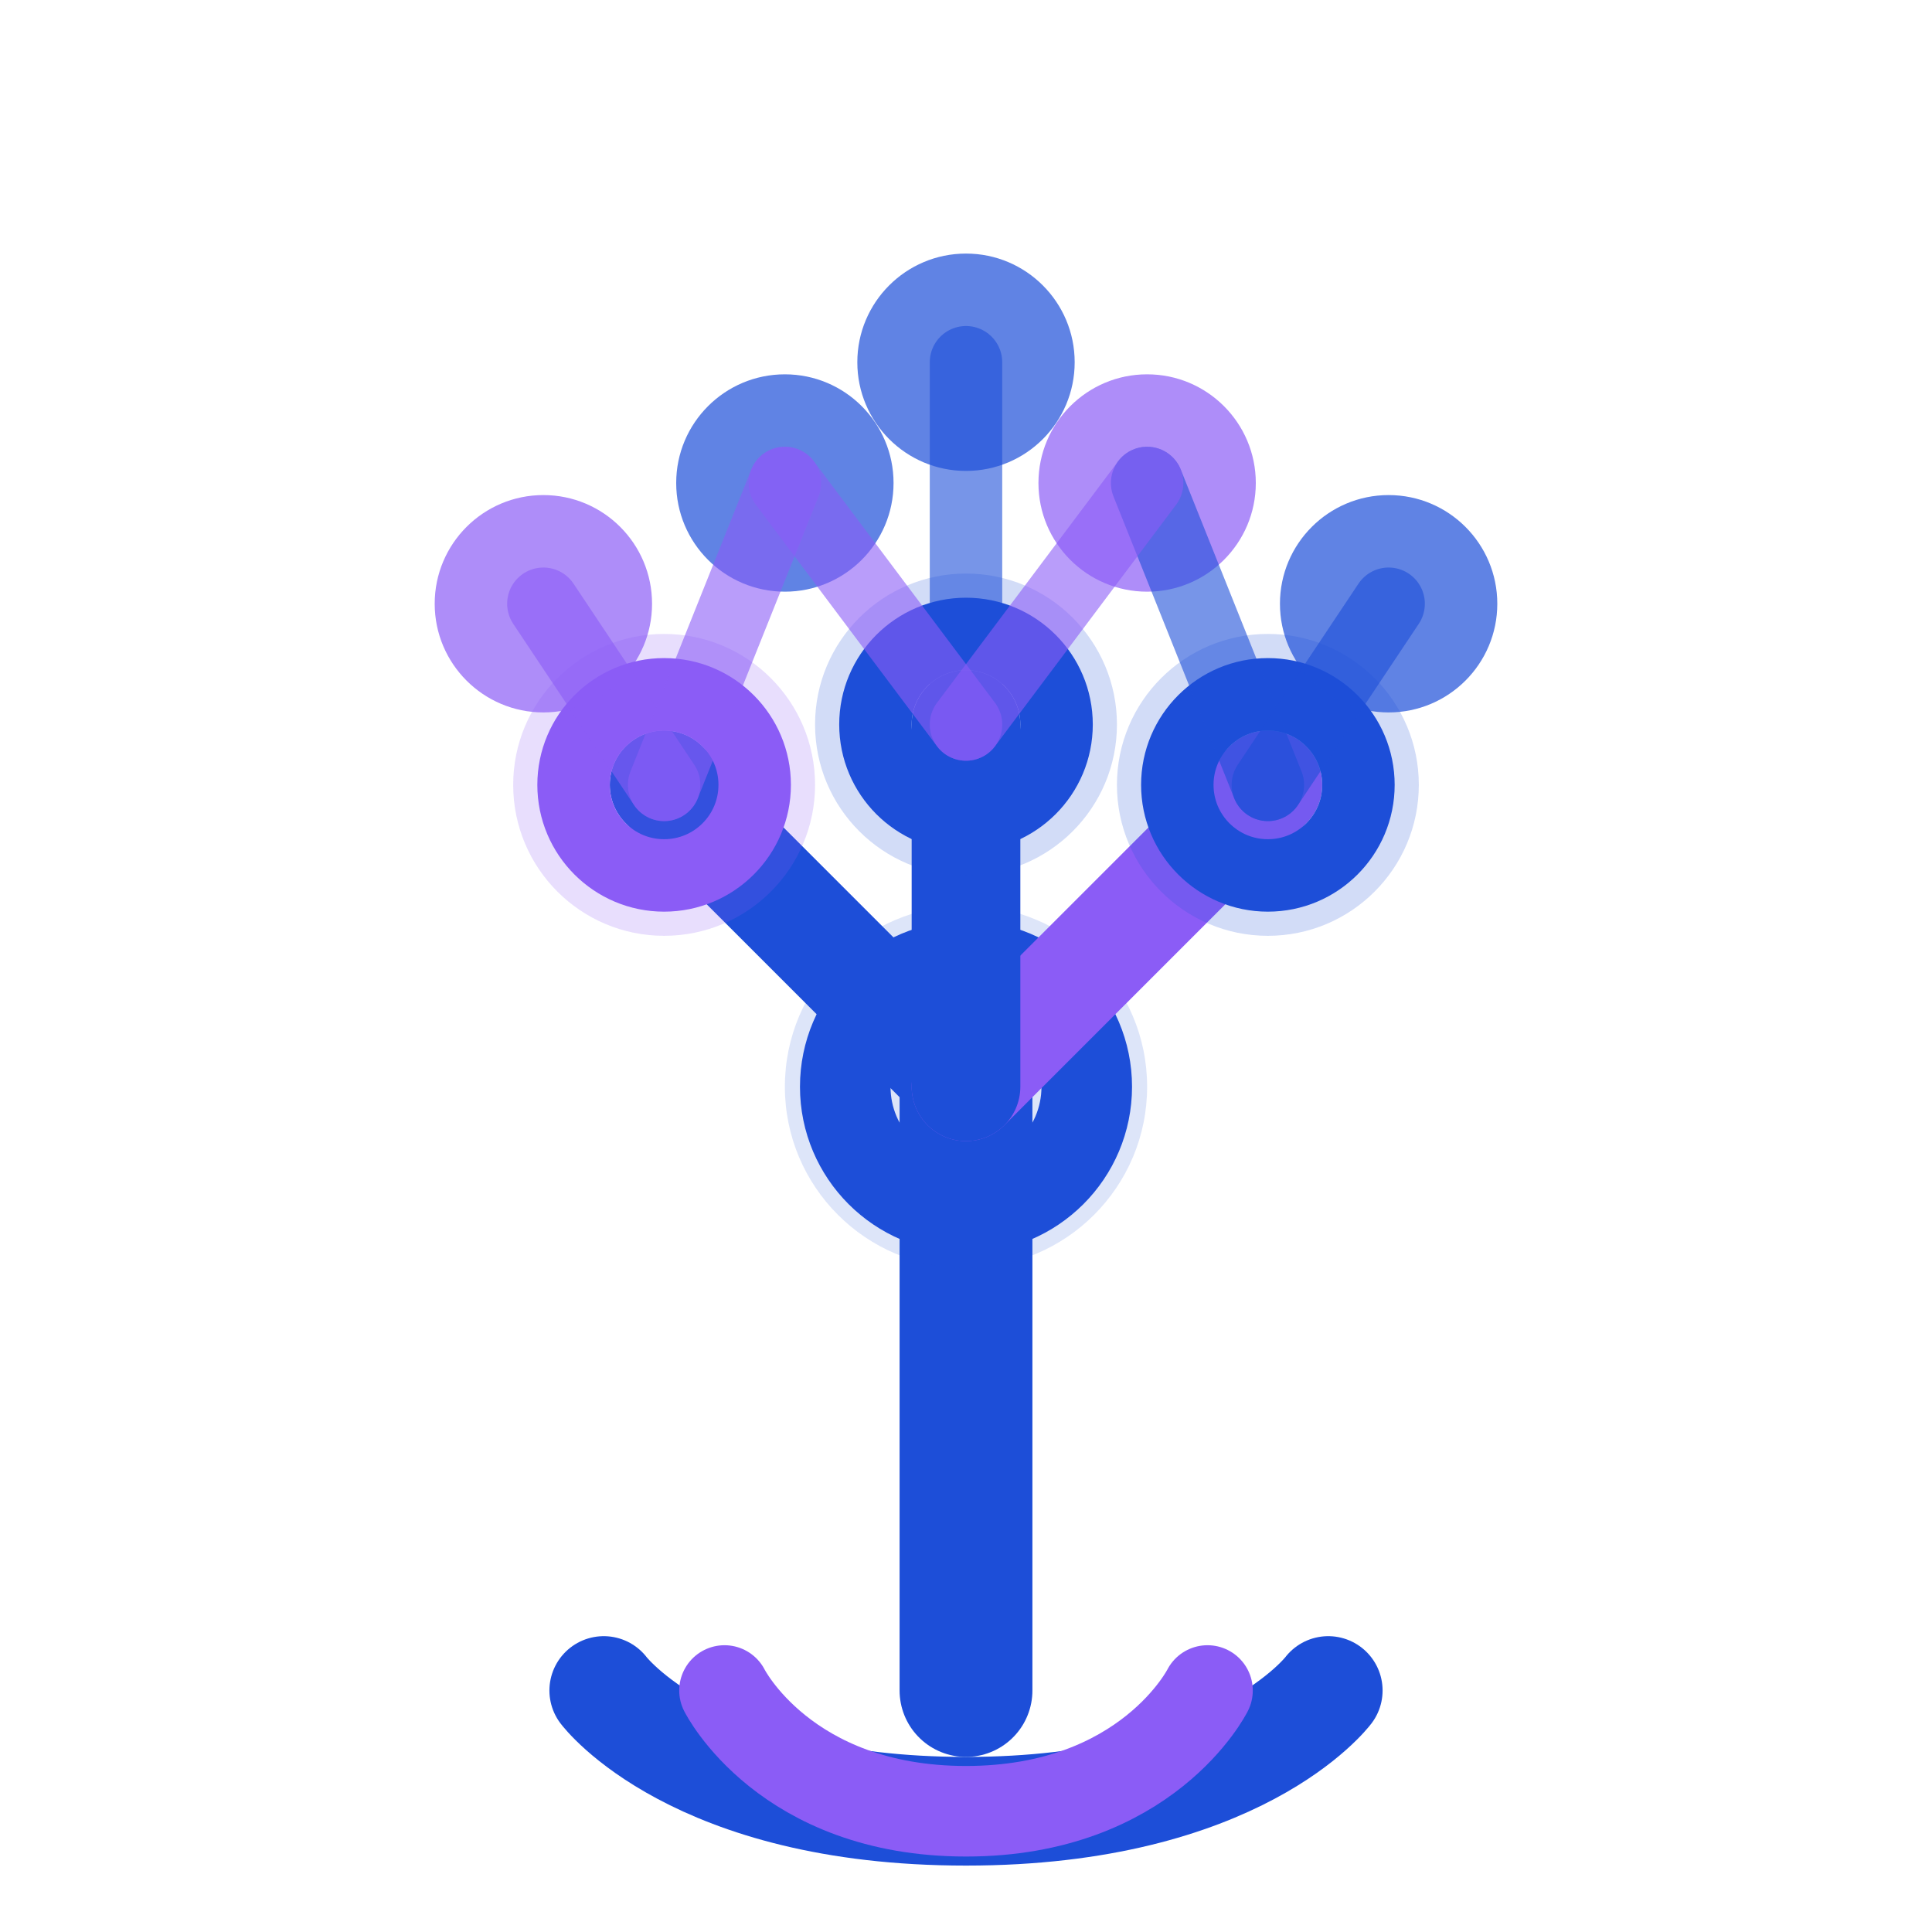
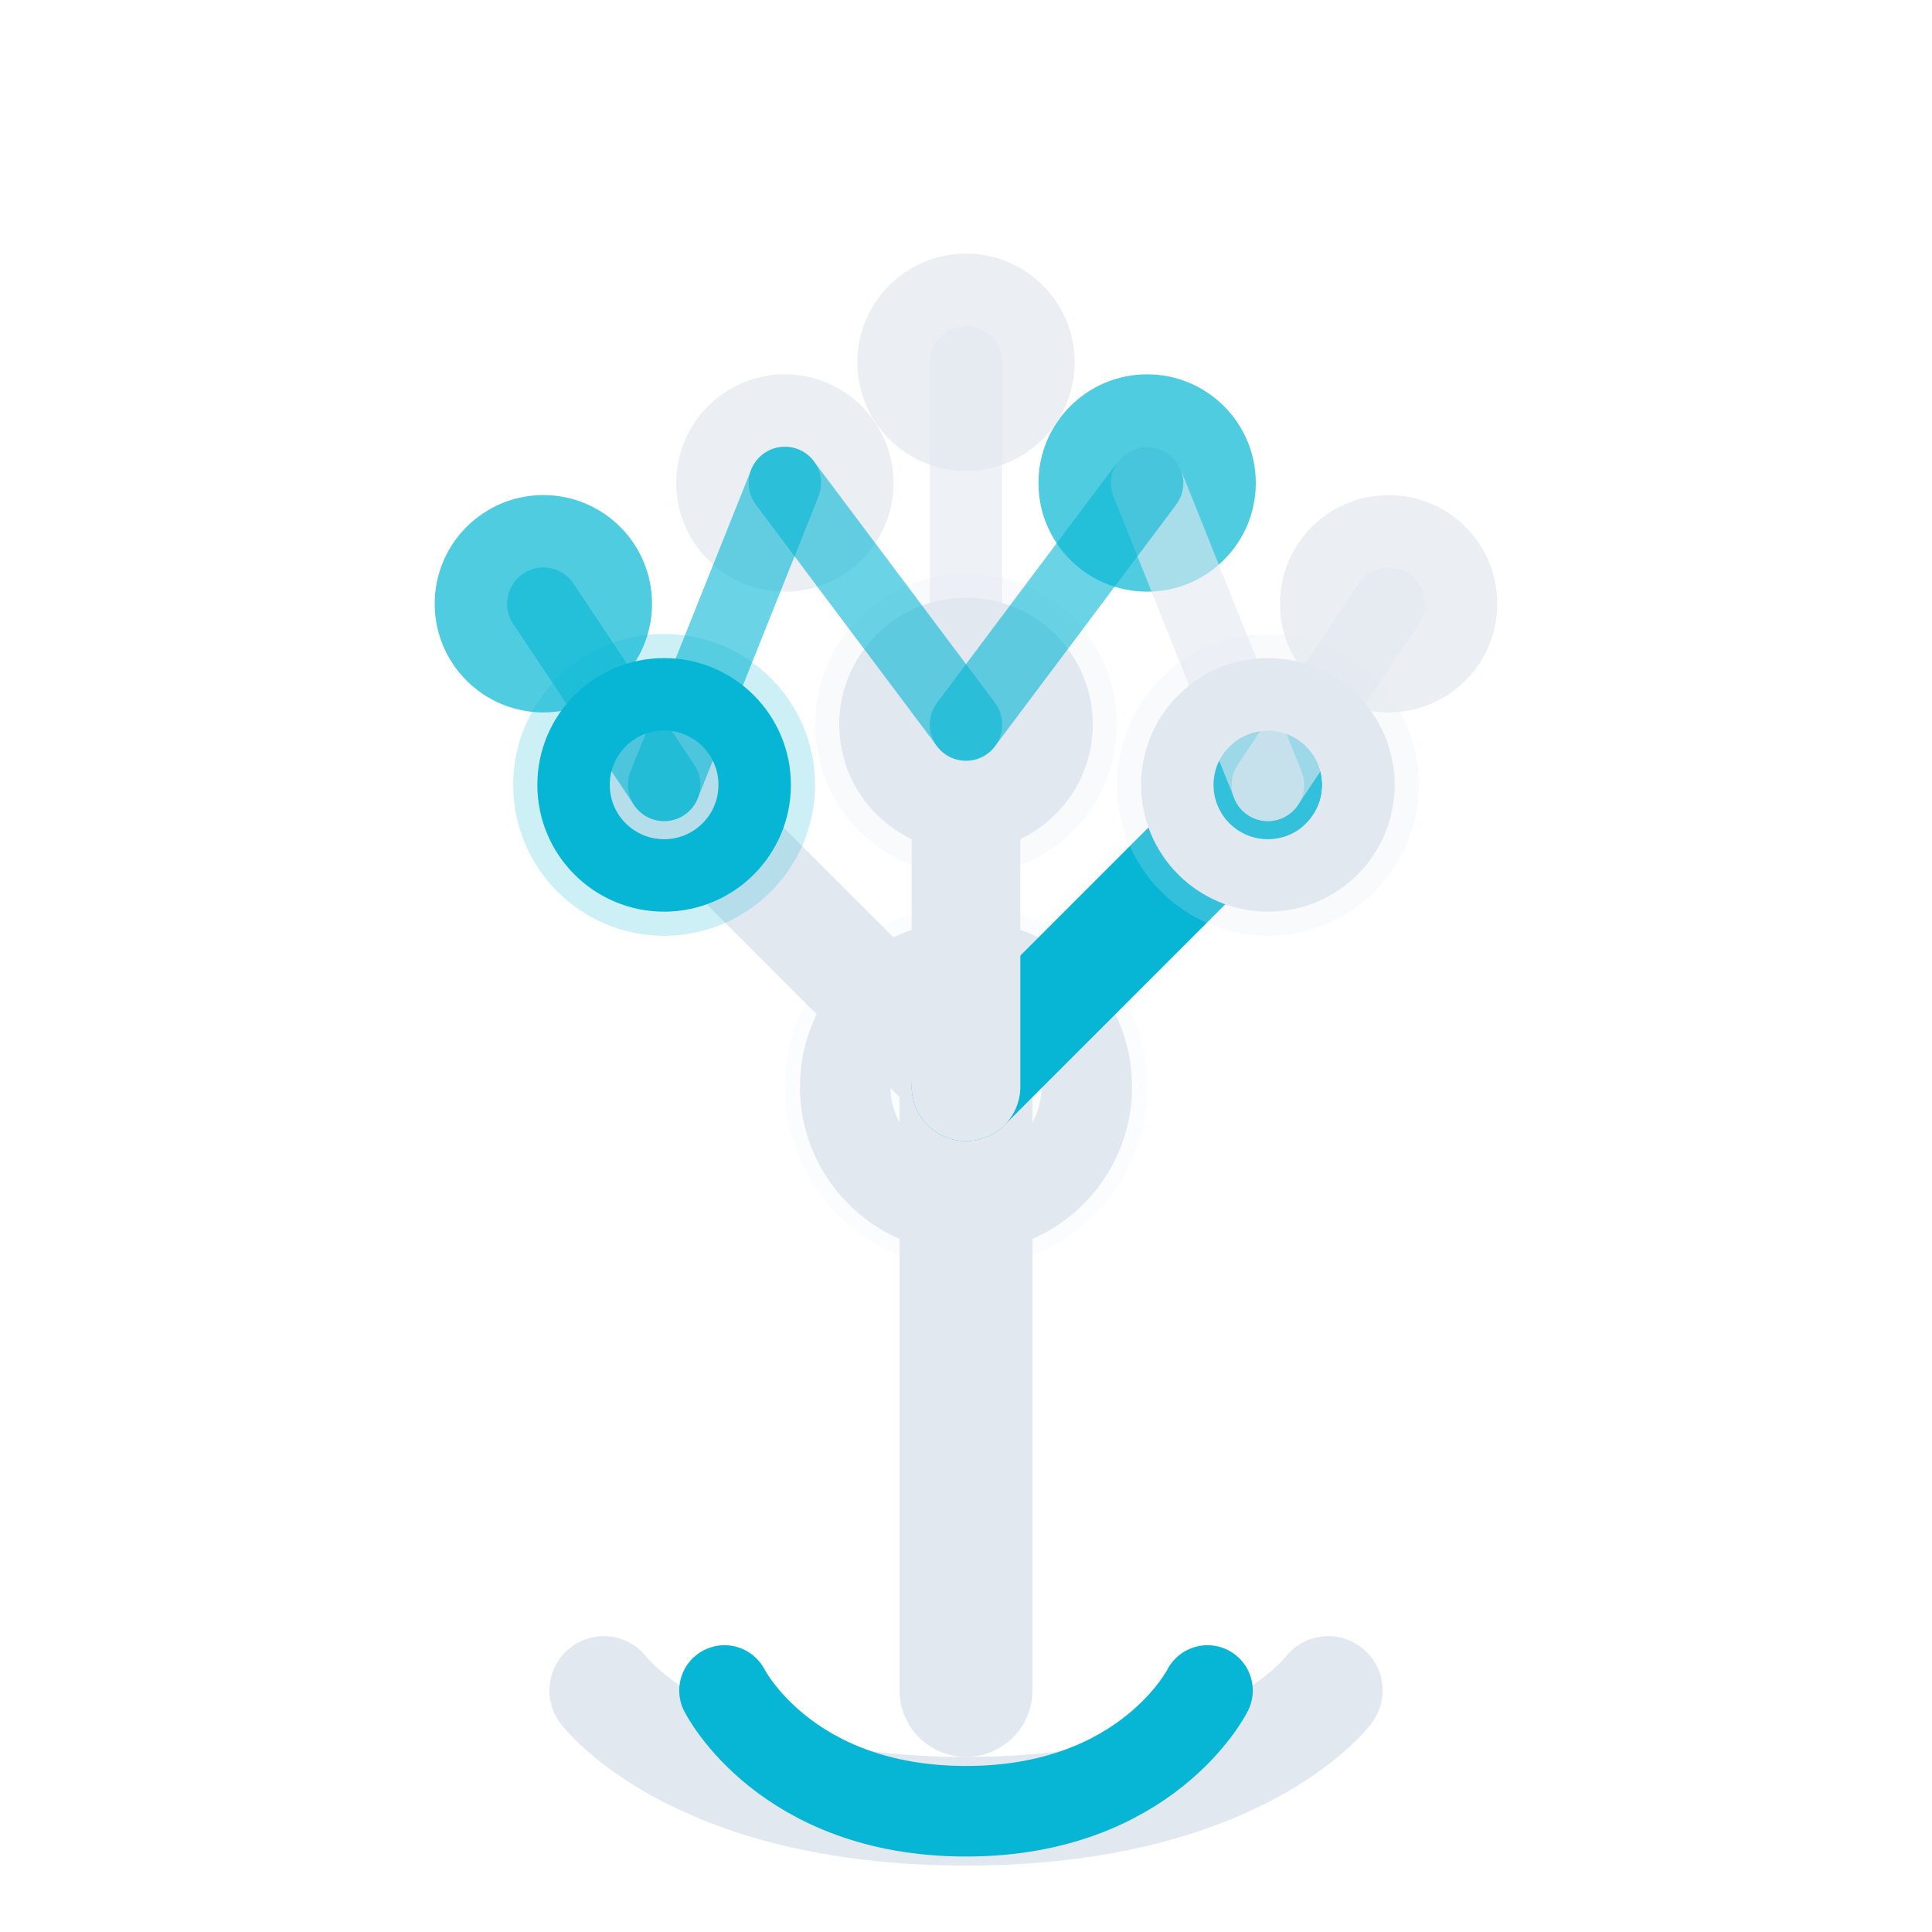
<svg xmlns="http://www.w3.org/2000/svg" width="32" height="32" viewBox="0 0 32 32" fill="none">
-   <path d="M10 28C10 28 11.5 30 16 30C20.5 30 22 28 22 28" stroke="#1D4ED8" stroke-width="1.8" stroke-linecap="round" stroke-linejoin="round" />
-   <path d="M12 28C12 28 13 30 16 30C19 30 20 28 20 28" stroke="#8b5cf6" stroke-width="1.5" stroke-linecap="round" stroke-linejoin="round" />
-   <path d="M16 28L16 18" stroke="#1D4ED8" stroke-width="2.2" stroke-linecap="round" />
-   <circle cx="16" cy="18" r="3" fill="#1D4ED8" opacity="0.15" />
-   <circle cx="16" cy="18" r="2" stroke="#1D4ED8" stroke-width="1.5" />
-   <circle cx="16" cy="18" r="1" fill="#1D4ED8" />
-   <path d="M16 18L11 13" stroke="#1D4ED8" stroke-width="1.8" stroke-linecap="round" />
-   <path d="M16 18L21 13" stroke="#8b5cf6" stroke-width="1.8" stroke-linecap="round" />
-   <path d="M16 18L16 12" stroke="#1D4ED8" stroke-width="1.8" stroke-linecap="round" />
-   <circle cx="11" cy="13" r="2.5" fill="#8b5cf6" opacity="0.2" />
-   <circle cx="11" cy="13" r="1.5" stroke="#8b5cf6" stroke-width="1.2" />
-   <circle cx="21" cy="13" r="2.5" fill="#1D4ED8" opacity="0.2" />
-   <circle cx="21" cy="13" r="1.5" stroke="#1D4ED8" stroke-width="1.2" />
-   <circle cx="16" cy="12" r="2.5" fill="#1D4ED8" opacity="0.2" />
-   <circle cx="16" cy="12" r="1.5" stroke="#1D4ED8" stroke-width="1.2" />
-   <circle cx="9" cy="10" r="1.8" fill="#8b5cf6" opacity="0.7" />
-   <circle cx="13" cy="8" r="1.8" fill="#1D4ED8" opacity="0.7" />
-   <circle cx="19" cy="8" r="1.8" fill="#8b5cf6" opacity="0.7" />
-   <circle cx="23" cy="10" r="1.8" fill="#1D4ED8" opacity="0.7" />
-   <circle cx="16" cy="6" r="1.8" fill="#1D4ED8" opacity="0.7" />
-   <path d="M11 13L9 10" stroke="#8b5cf6" stroke-width="1.2" stroke-linecap="round" opacity="0.6" />
-   <path d="M11 13L13 8" stroke="#8b5cf6" stroke-width="1.2" stroke-linecap="round" opacity="0.6" />
-   <path d="M21 13L19 8" stroke="#1D4ED8" stroke-width="1.2" stroke-linecap="round" opacity="0.6" />
-   <path d="M21 13L23 10" stroke="#1D4ED8" stroke-width="1.2" stroke-linecap="round" opacity="0.6" />
-   <path d="M16 12L16 6" stroke="#1D4ED8" stroke-width="1.2" stroke-linecap="round" opacity="0.6" />
-   <path d="M16 12L13 8" stroke="#8b5cf6" stroke-width="1.2" stroke-linecap="round" opacity="0.6" />
-   <path d="M16 12L19 8" stroke="#8b5cf6" stroke-width="1.2" stroke-linecap="round" opacity="0.6" />
+   <path d="M10 28C10 28 11.5 30 16 30C20.5 30 22 28 22 28" stroke="#E2E8F0" stroke-width="1.8" stroke-linecap="round" stroke-linejoin="round" />
+   <path d="M12 28C12 28 13 30 16 30C19 30 20 28 20 28" stroke="#06B6D4" stroke-width="1.5" stroke-linecap="round" stroke-linejoin="round" />
+   <path d="M16 28L16 18" stroke="#E2E8F0" stroke-width="2.2" stroke-linecap="round" />
+   <circle cx="16" cy="18" r="3" fill="#E2E8F0" opacity="0.15" />
+   <circle cx="16" cy="18" r="2" stroke="#E2E8F0" stroke-width="1.5" />
+   <circle cx="16" cy="18" r="1" fill="#E2E8F0" />
+   <path d="M16 18L11 13" stroke="#E2E8F0" stroke-width="1.8" stroke-linecap="round" />
+   <path d="M16 18L21 13" stroke="#06B6D4" stroke-width="1.8" stroke-linecap="round" />
+   <path d="M16 18L16 12" stroke="#E2E8F0" stroke-width="1.8" stroke-linecap="round" />
+   <circle cx="11" cy="13" r="2.5" fill="#06B6D4" opacity="0.2" />
+   <circle cx="11" cy="13" r="1.5" stroke="#06B6D4" stroke-width="1.2" />
+   <circle cx="21" cy="13" r="2.5" fill="#E2E8F0" opacity="0.2" />
+   <circle cx="21" cy="13" r="1.5" stroke="#E2E8F0" stroke-width="1.2" />
+   <circle cx="16" cy="12" r="2.5" fill="#E2E8F0" opacity="0.2" />
+   <circle cx="16" cy="12" r="1.5" stroke="#E2E8F0" stroke-width="1.2" />
+   <circle cx="9" cy="10" r="1.8" fill="#06B6D4" opacity="0.7" />
+   <circle cx="13" cy="8" r="1.8" fill="#E2E8F0" opacity="0.7" />
+   <circle cx="19" cy="8" r="1.8" fill="#06B6D4" opacity="0.7" />
+   <circle cx="23" cy="10" r="1.8" fill="#E2E8F0" opacity="0.7" />
+   <circle cx="16" cy="6" r="1.8" fill="#E2E8F0" opacity="0.7" />
+   <path d="M11 13L9 10" stroke="#06B6D4" stroke-width="1.2" stroke-linecap="round" opacity="0.6" />
+   <path d="M11 13L13 8" stroke="#06B6D4" stroke-width="1.2" stroke-linecap="round" opacity="0.6" />
+   <path d="M21 13L19 8" stroke="#E2E8F0" stroke-width="1.2" stroke-linecap="round" opacity="0.6" />
+   <path d="M21 13L23 10" stroke="#E2E8F0" stroke-width="1.2" stroke-linecap="round" opacity="0.6" />
+   <path d="M16 12L16 6" stroke="#E2E8F0" stroke-width="1.2" stroke-linecap="round" opacity="0.6" />
+   <path d="M16 12L13 8" stroke="#06B6D4" stroke-width="1.2" stroke-linecap="round" opacity="0.6" />
+   <path d="M16 12L19 8" stroke="#06B6D4" stroke-width="1.2" stroke-linecap="round" opacity="0.6" />
</svg>
